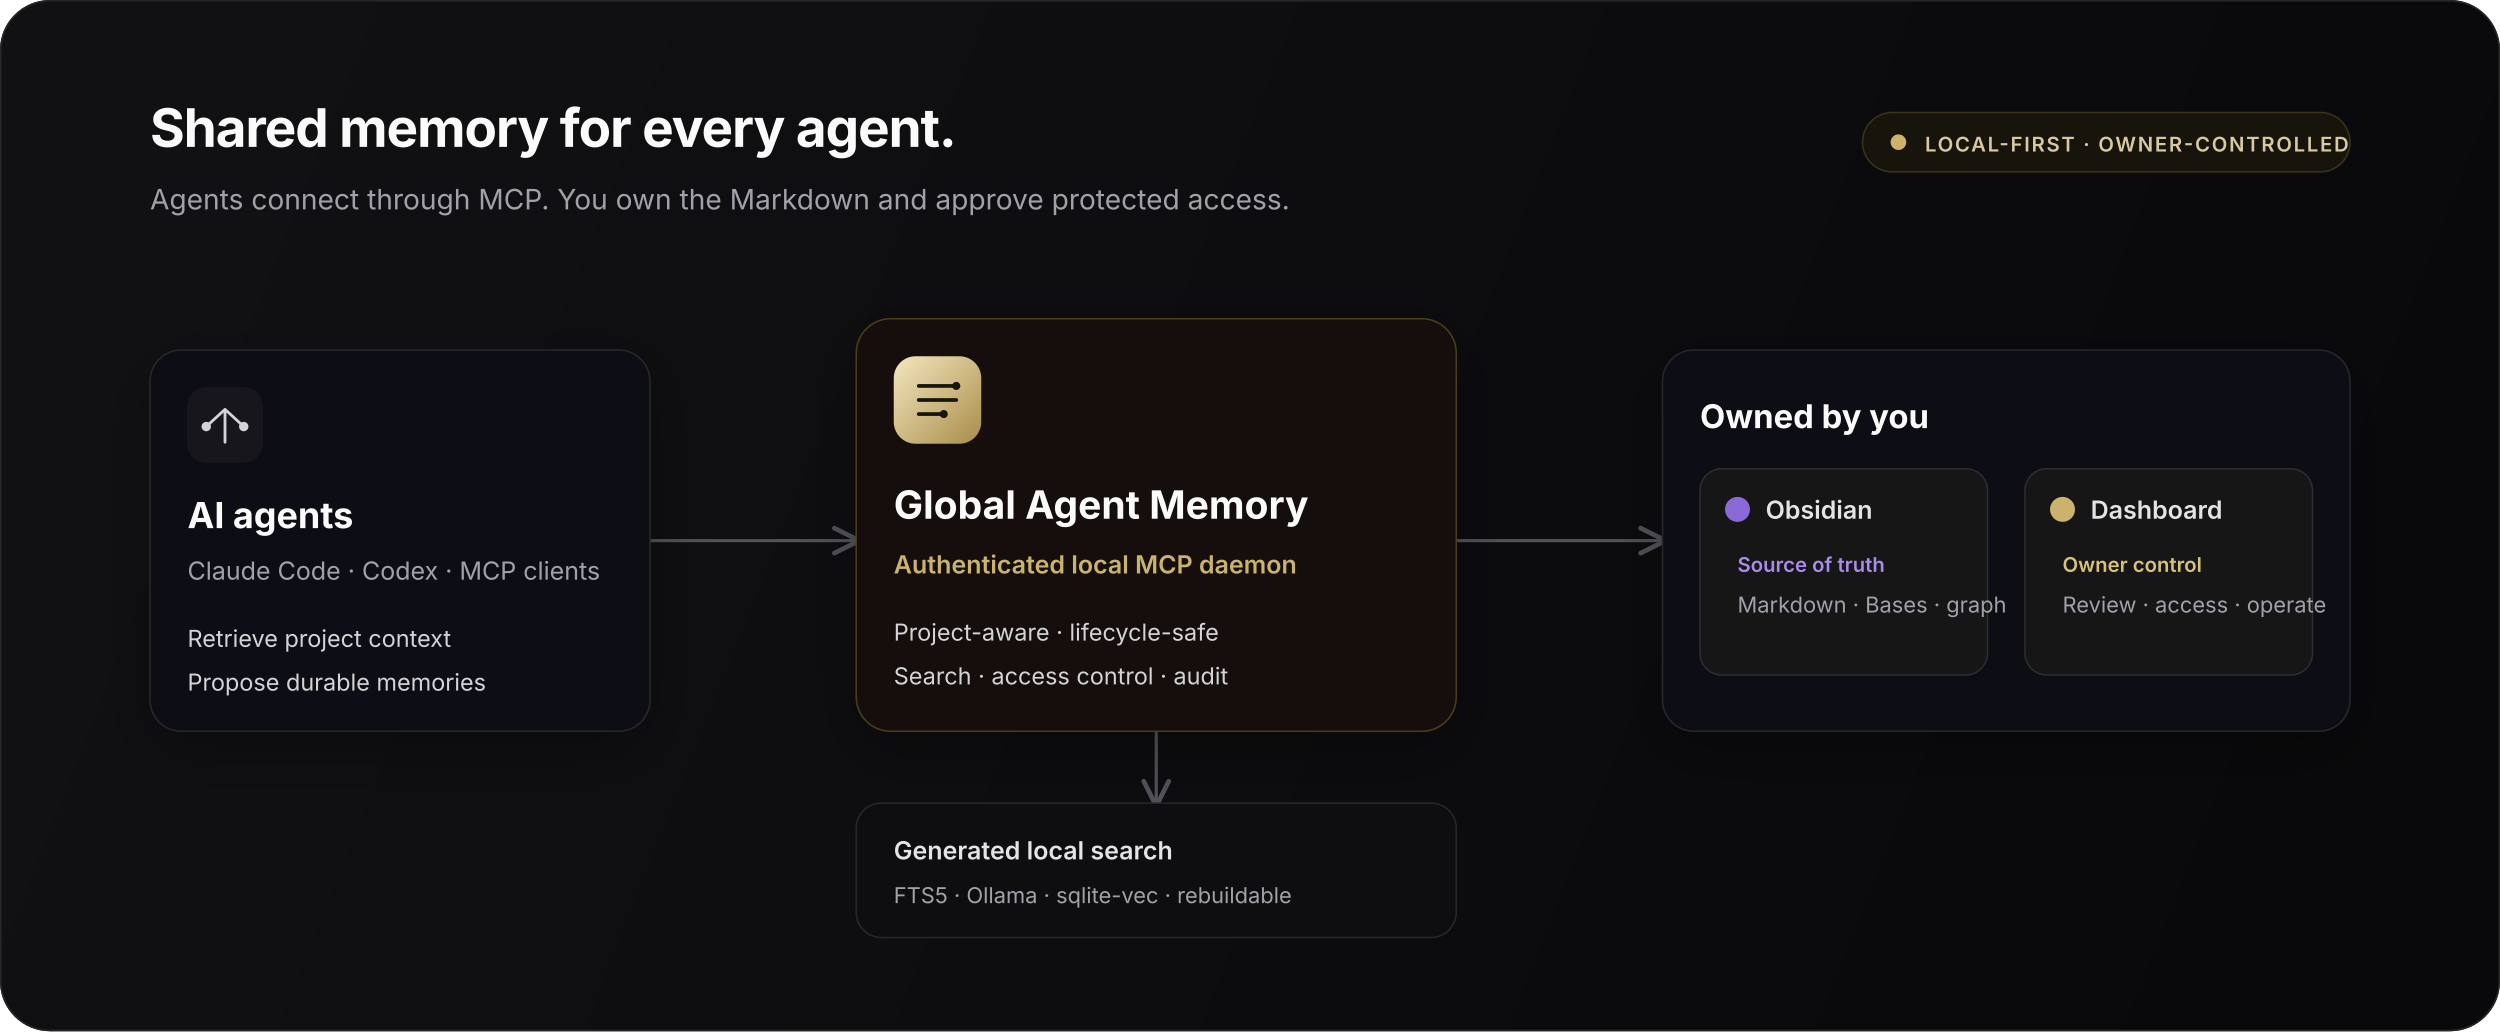
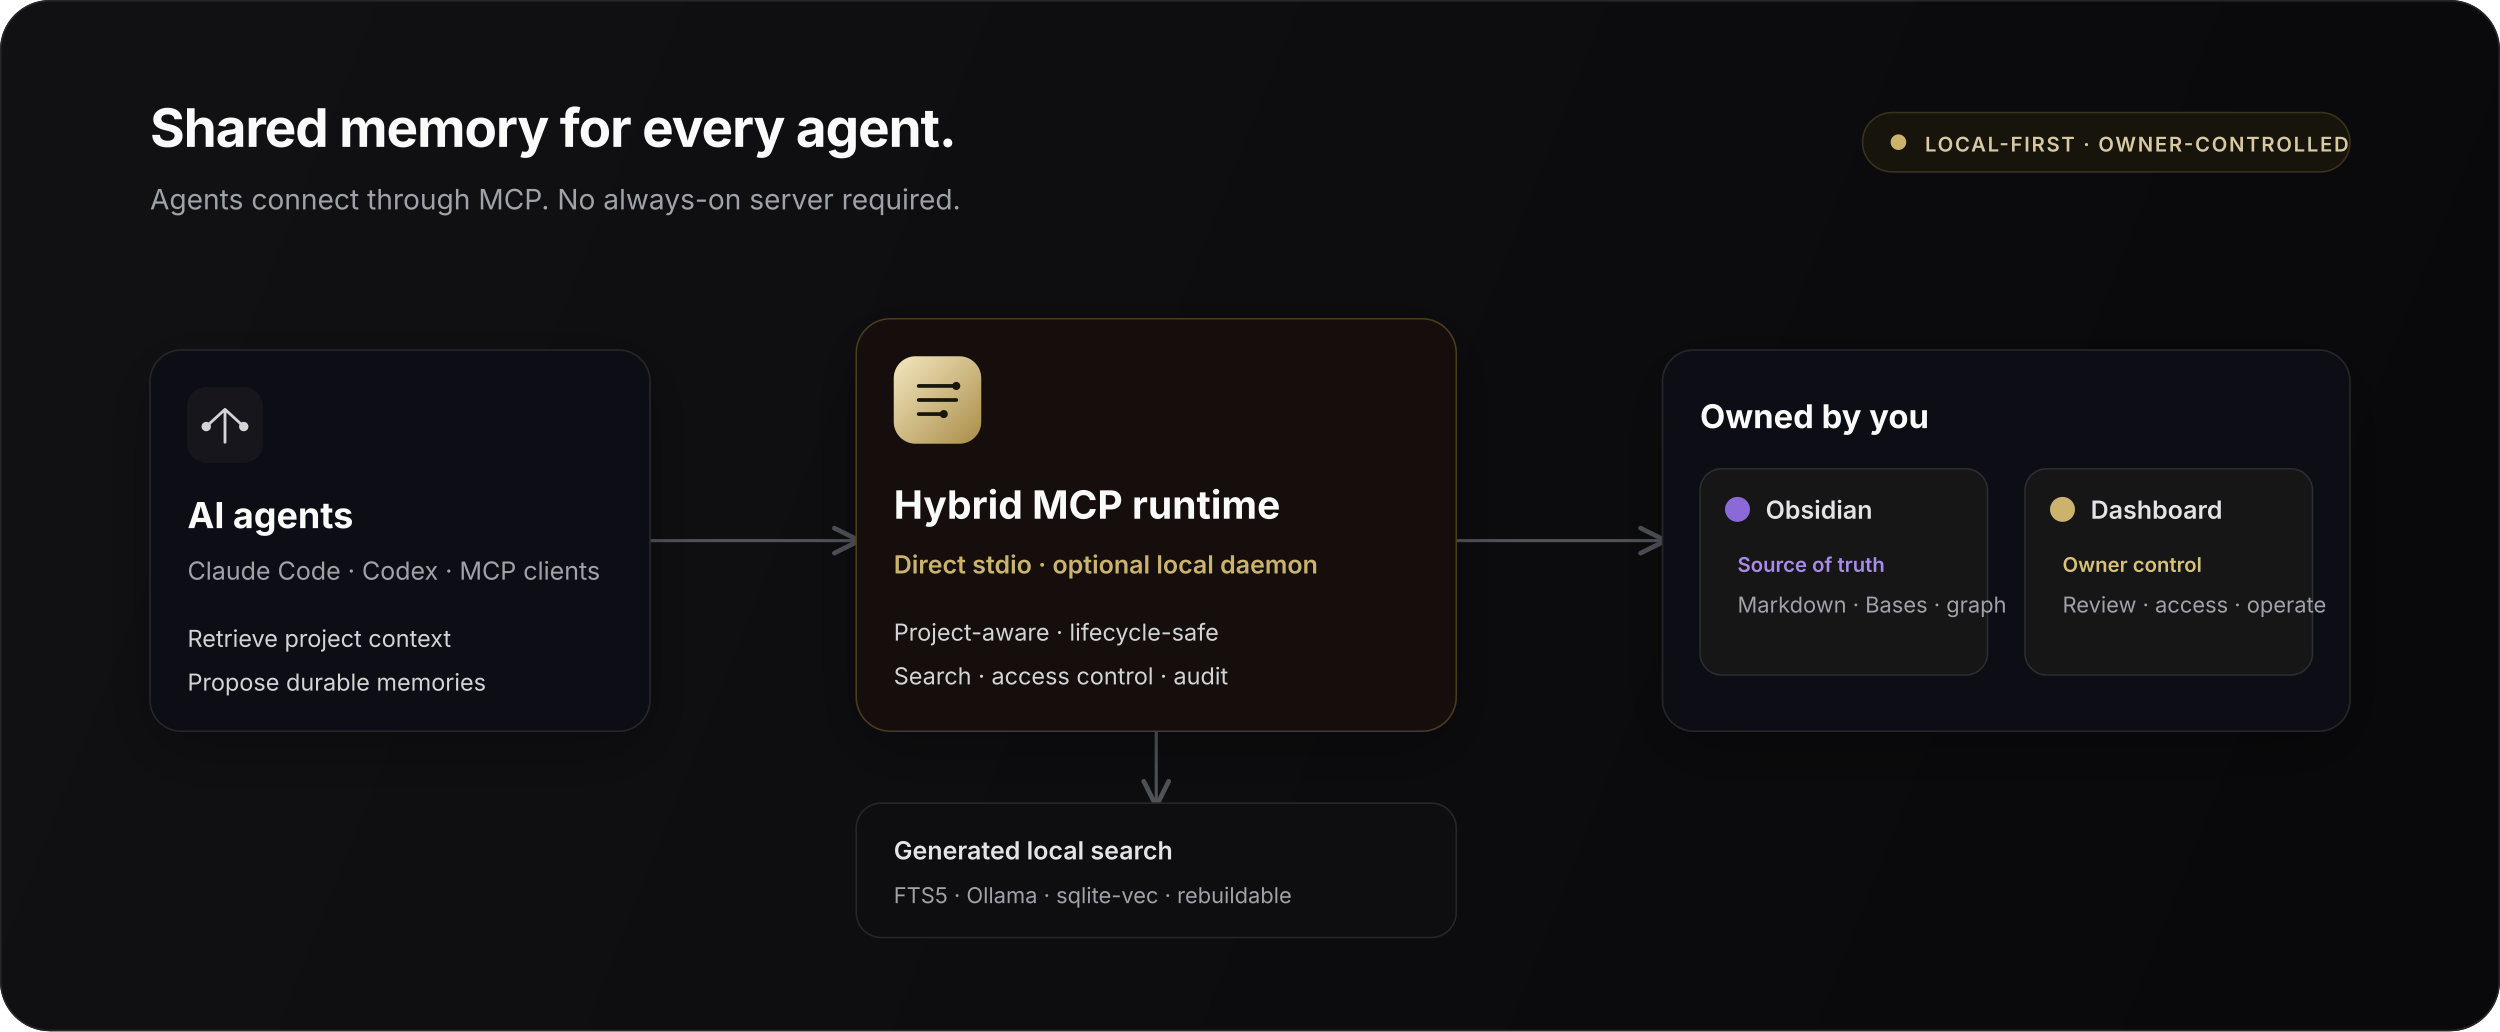
<svg xmlns="http://www.w3.org/2000/svg" width="1600" height="660" viewBox="0 0 1600 660" fill="none">
  <defs>
    <linearGradient id="surface" x1="120" y1="60" x2="1480" y2="600" gradientUnits="userSpaceOnUse">
      <stop stop-color="#111114" />
      <stop offset="1" stop-color="#09090B" />
    </linearGradient>
    <linearGradient id="accent" x1="0" y1="0" x2="1" y2="1">
      <stop stop-color="#F4E7BF" />
      <stop offset="1" stop-color="#A98D49" />
    </linearGradient>
    <filter id="shadow" x="-20%" y="-20%" width="140%" height="140%">
      <feDropShadow dx="0" dy="12" stdDeviation="20" flood-color="#000000" flood-opacity="0.28" />
    </filter>
    <marker id="arrow" markerWidth="10" markerHeight="10" refX="8" refY="5" orient="auto" markerUnits="strokeWidth">
      <path d="M1 1L9 5L1 9" stroke="#52525B" stroke-width="1.5" stroke-linecap="round" stroke-linejoin="round" />
    </marker>
  </defs>
  <rect width="1600" height="660" rx="32" fill="url(#surface)" />
  <rect x="0.5" y="0.5" width="1599" height="659" rx="31.5" stroke="#27272A" />
  <g font-family="Inter, ui-sans-serif, system-ui, -apple-system, sans-serif">
    <text x="96" y="94" fill="#FAFAFA" font-size="34" font-weight="650" letter-spacing="-0.7">Shared memory for every agent.</text>
-     <text x="96" y="134" fill="#A1A1AA" font-size="18">Agents connect through MCP. You own the Markdown and approve protected access.</text>
+     <text x="96" y="134" fill="#A1A1AA" font-size="18">Agents connect through MCP. No always-on server required.</text>
    <g transform="translate(1192 72)">
      <rect width="312" height="38" rx="19" fill="#17140C" stroke="#3B321C" />
      <circle cx="23" cy="19" r="5" fill="#CBB36D" />
      <text x="40" y="25" fill="#D8C9A3" font-size="13" font-weight="600" letter-spacing="1.1">LOCAL-FIRST · OWNER-CONTROLLED</text>
    </g>
    <path d="M416 346H548" stroke="#52525B" stroke-width="2" marker-end="url(#arrow)" />
    <path d="M932 346H1064" stroke="#52525B" stroke-width="2" marker-end="url(#arrow)" />
    <path d="M740 468V514" stroke="#52525B" stroke-width="2" marker-end="url(#arrow)" />
    <g filter="url(#shadow)">
      <rect x="96" y="224" width="320" height="244" rx="20" fill="#101013" stroke="#27272A" />
      <rect x="120" y="248" width="48" height="48" rx="12" fill="#18181B" />
      <path d="M132 273L144 262L156 273M144 262V283" stroke="#D4D4D8" stroke-width="1.8" stroke-linecap="round" stroke-linejoin="round" />
      <circle cx="132" cy="273" r="3" fill="#D4D4D8" />
      <circle cx="156" cy="273" r="3" fill="#D4D4D8" />
      <text x="120" y="338" fill="#FAFAFA" font-size="23" font-weight="650">AI agents</text>
      <text x="120" y="371" fill="#A1A1AA" font-size="16">Claude Code · Codex · MCP clients</text>
      <text x="120" y="414" fill="#D4D4D8" font-size="15">Retrieve project context</text>
      <text x="120" y="442" fill="#D4D4D8" font-size="15">Propose durable memories</text>
    </g>
    <g filter="url(#shadow)">
      <rect x="548" y="204" width="384" height="264" rx="22" fill="#12100A" stroke="#4A3C1D" />
      <rect x="572" y="228" width="56" height="56" rx="14" fill="url(#accent)" />
      <path d="M588 247H612M588 256H612M588 265H604" stroke="#19160D" stroke-width="2.4" stroke-linecap="round" />
      <circle cx="612" cy="247" r="2.6" fill="#19160D" />
      <circle cx="604" cy="265" r="2.6" fill="#19160D" />
-       <text x="572" y="332" fill="#FAFAFA" font-size="25" font-weight="680">Global Agent Memory</text>
-       <text x="572" y="367" fill="#CBB36D" font-size="16" font-weight="600">Authenticated local MCP daemon</text>
+       <text x="572" y="332" fill="#FAFAFA" font-size="25" font-weight="680">Hybrid MCP runtime</text>
+       <text x="572" y="367" fill="#CBB36D" font-size="16" font-weight="600">Direct stdio · optional local daemon</text>
      <text x="572" y="410" fill="#D4D4D8" font-size="15">Project-aware · lifecycle-safe</text>
      <text x="572" y="438" fill="#D4D4D8" font-size="15">Search · access control · audit</text>
    </g>
    <g filter="url(#shadow)">
      <rect x="1064" y="224" width="440" height="244" rx="20" fill="#101013" stroke="#27272A" />
      <text x="1088" y="274" fill="#FAFAFA" font-size="21" font-weight="650">Owned by you</text>
      <rect x="1088" y="300" width="184" height="132" rx="14" fill="#151518" stroke="#2D2D31" />
      <circle cx="1112" cy="326" r="8" fill="#8B6BD8" />
      <text x="1130" y="332" fill="#E4E4E7" font-size="16" font-weight="600">Obsidian</text>
      <text x="1112" y="366" fill="#A98BE8" font-size="13" font-weight="600">Source of truth</text>
      <text x="1112" y="392" fill="#A1A1AA" font-size="14">Markdown · Bases · graph</text>
      <rect x="1296" y="300" width="184" height="132" rx="14" fill="#151518" stroke="#2D2D31" />
      <circle cx="1320" cy="326" r="8" fill="#CBB36D" />
      <text x="1338" y="332" fill="#E4E4E7" font-size="16" font-weight="600">Dashboard</text>
      <text x="1320" y="366" fill="#D8C278" font-size="13" font-weight="600">Owner control</text>
      <text x="1320" y="392" fill="#A1A1AA" font-size="14">Review · access · operate</text>
    </g>
    <g>
      <rect x="548" y="514" width="384" height="86" rx="16" fill="#0E0E11" stroke="#27272A" />
      <text x="572" y="550" fill="#E4E4E7" font-size="16" font-weight="600">Generated local search</text>
      <text x="572" y="578" fill="#A1A1AA" font-size="14">FTS5 · Ollama · sqlite-vec · rebuildable</text>
    </g>
  </g>
</svg>
